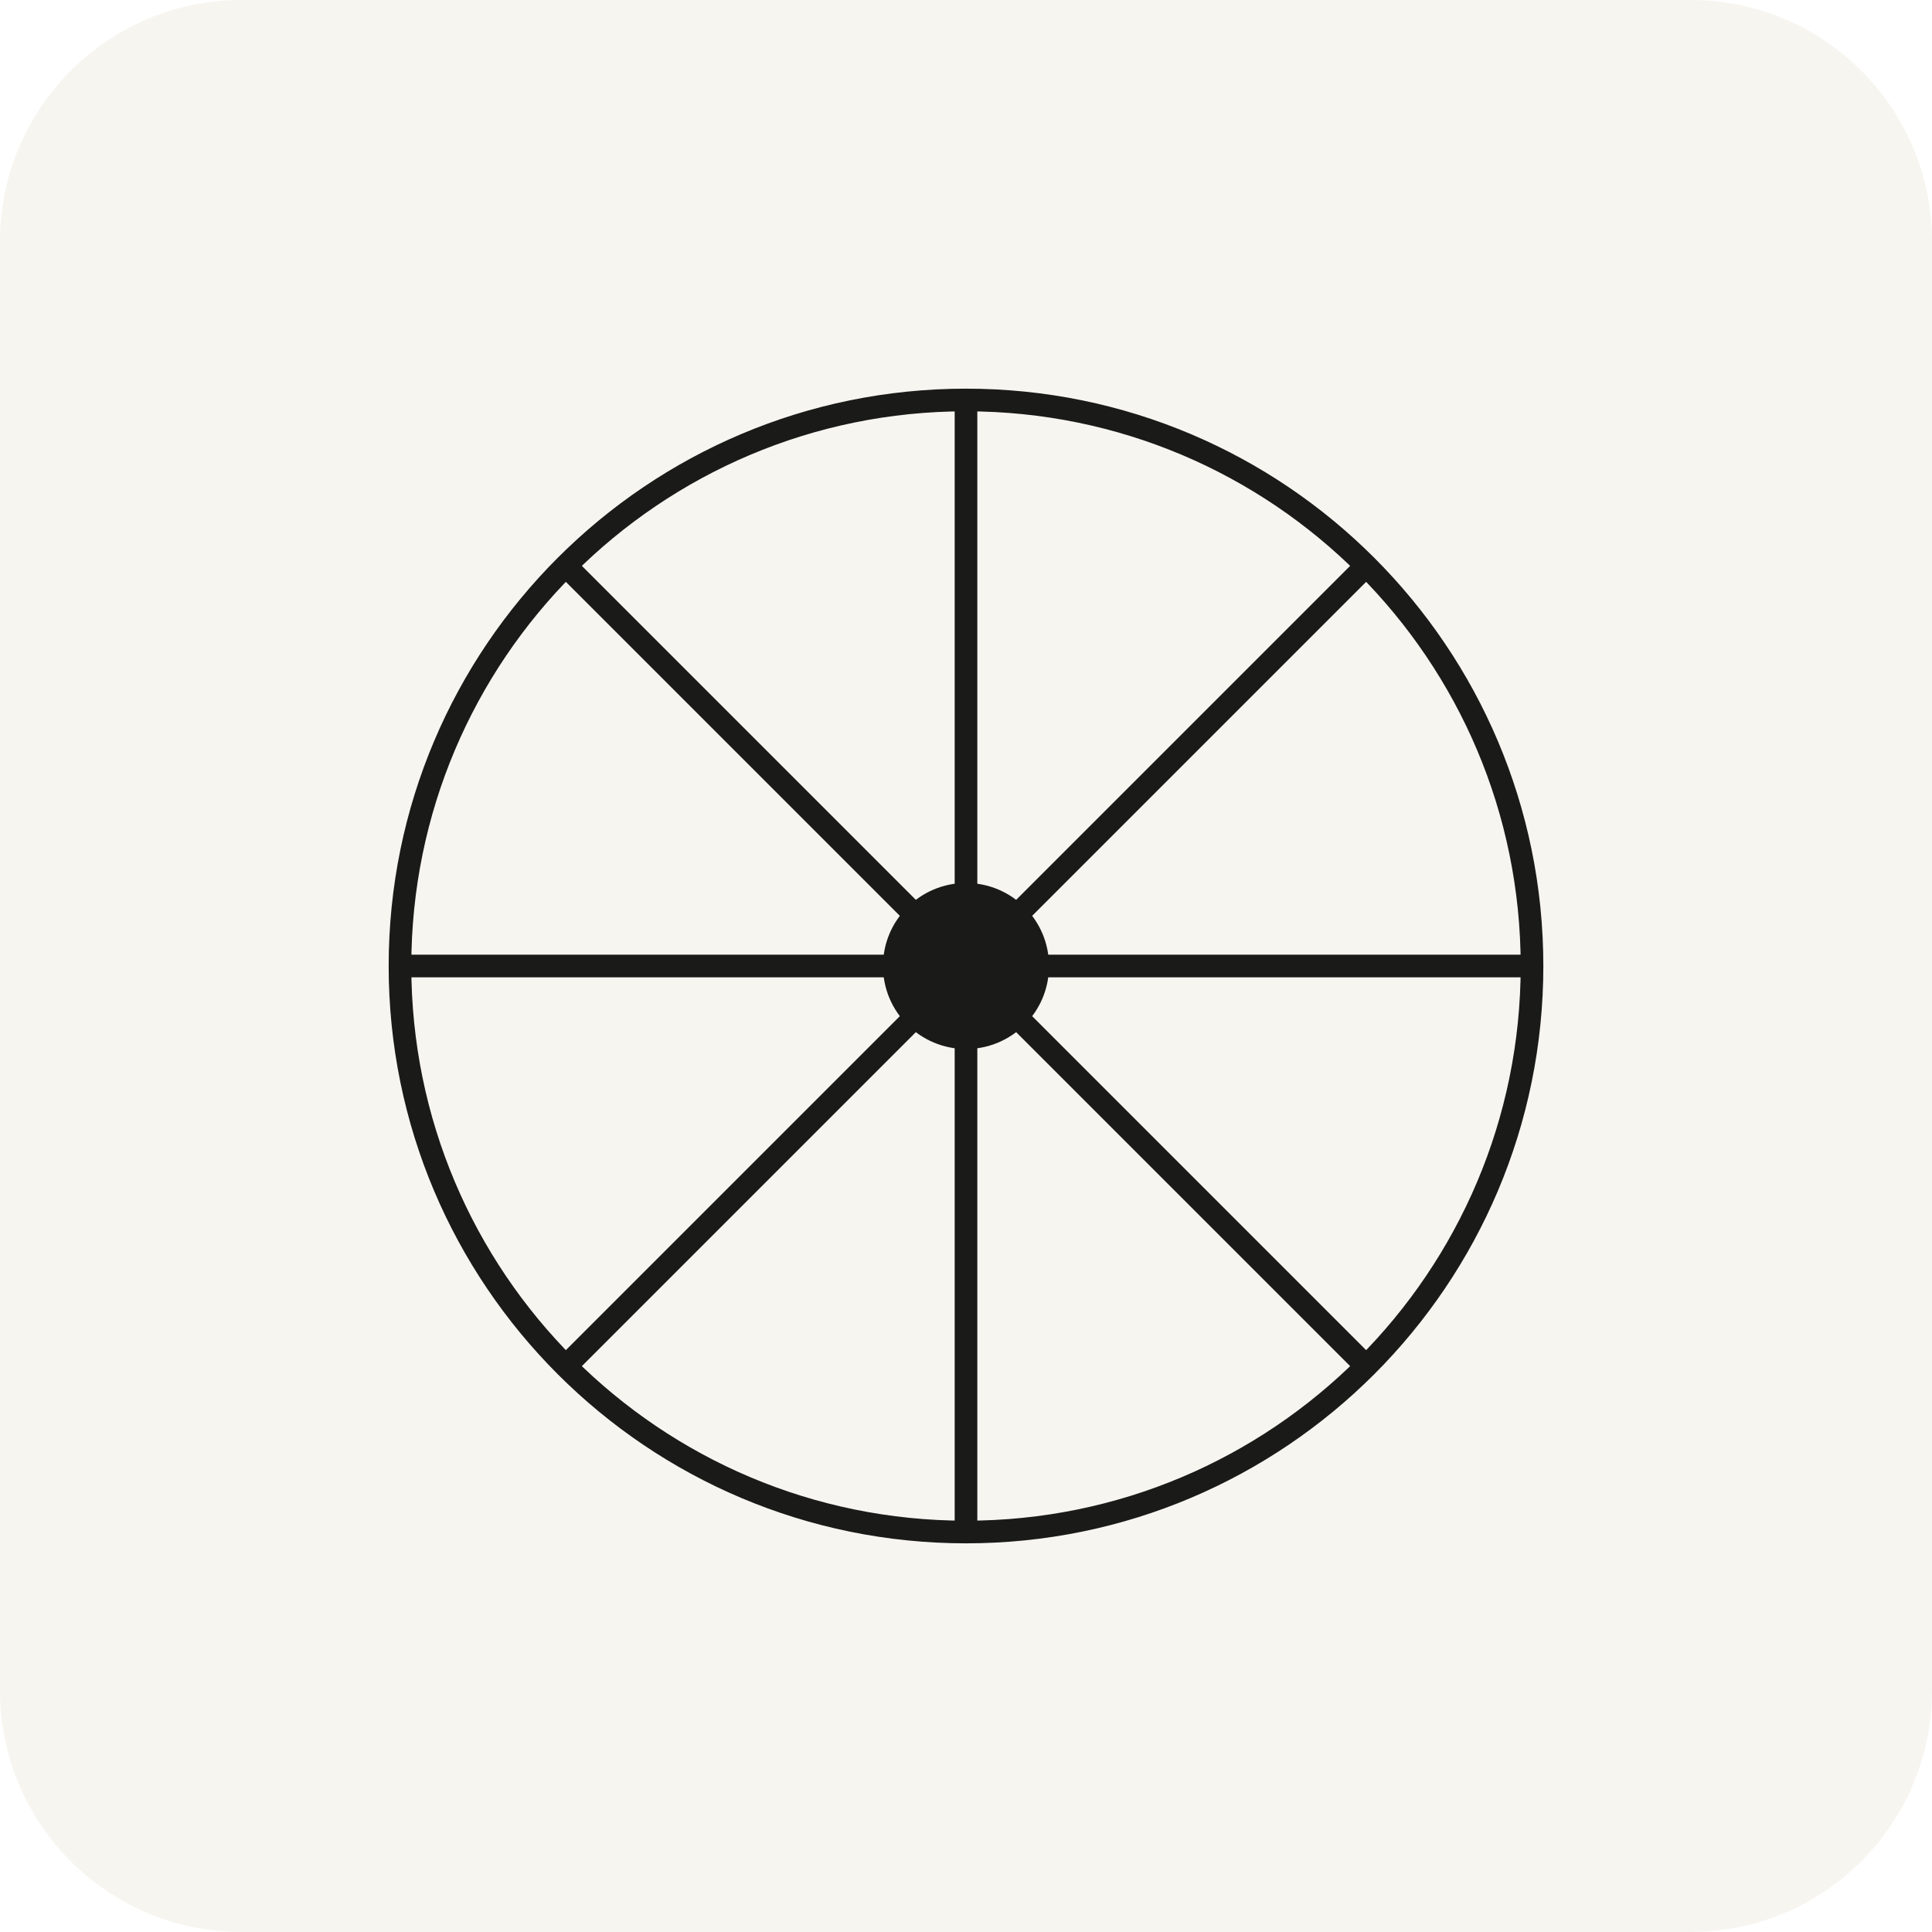
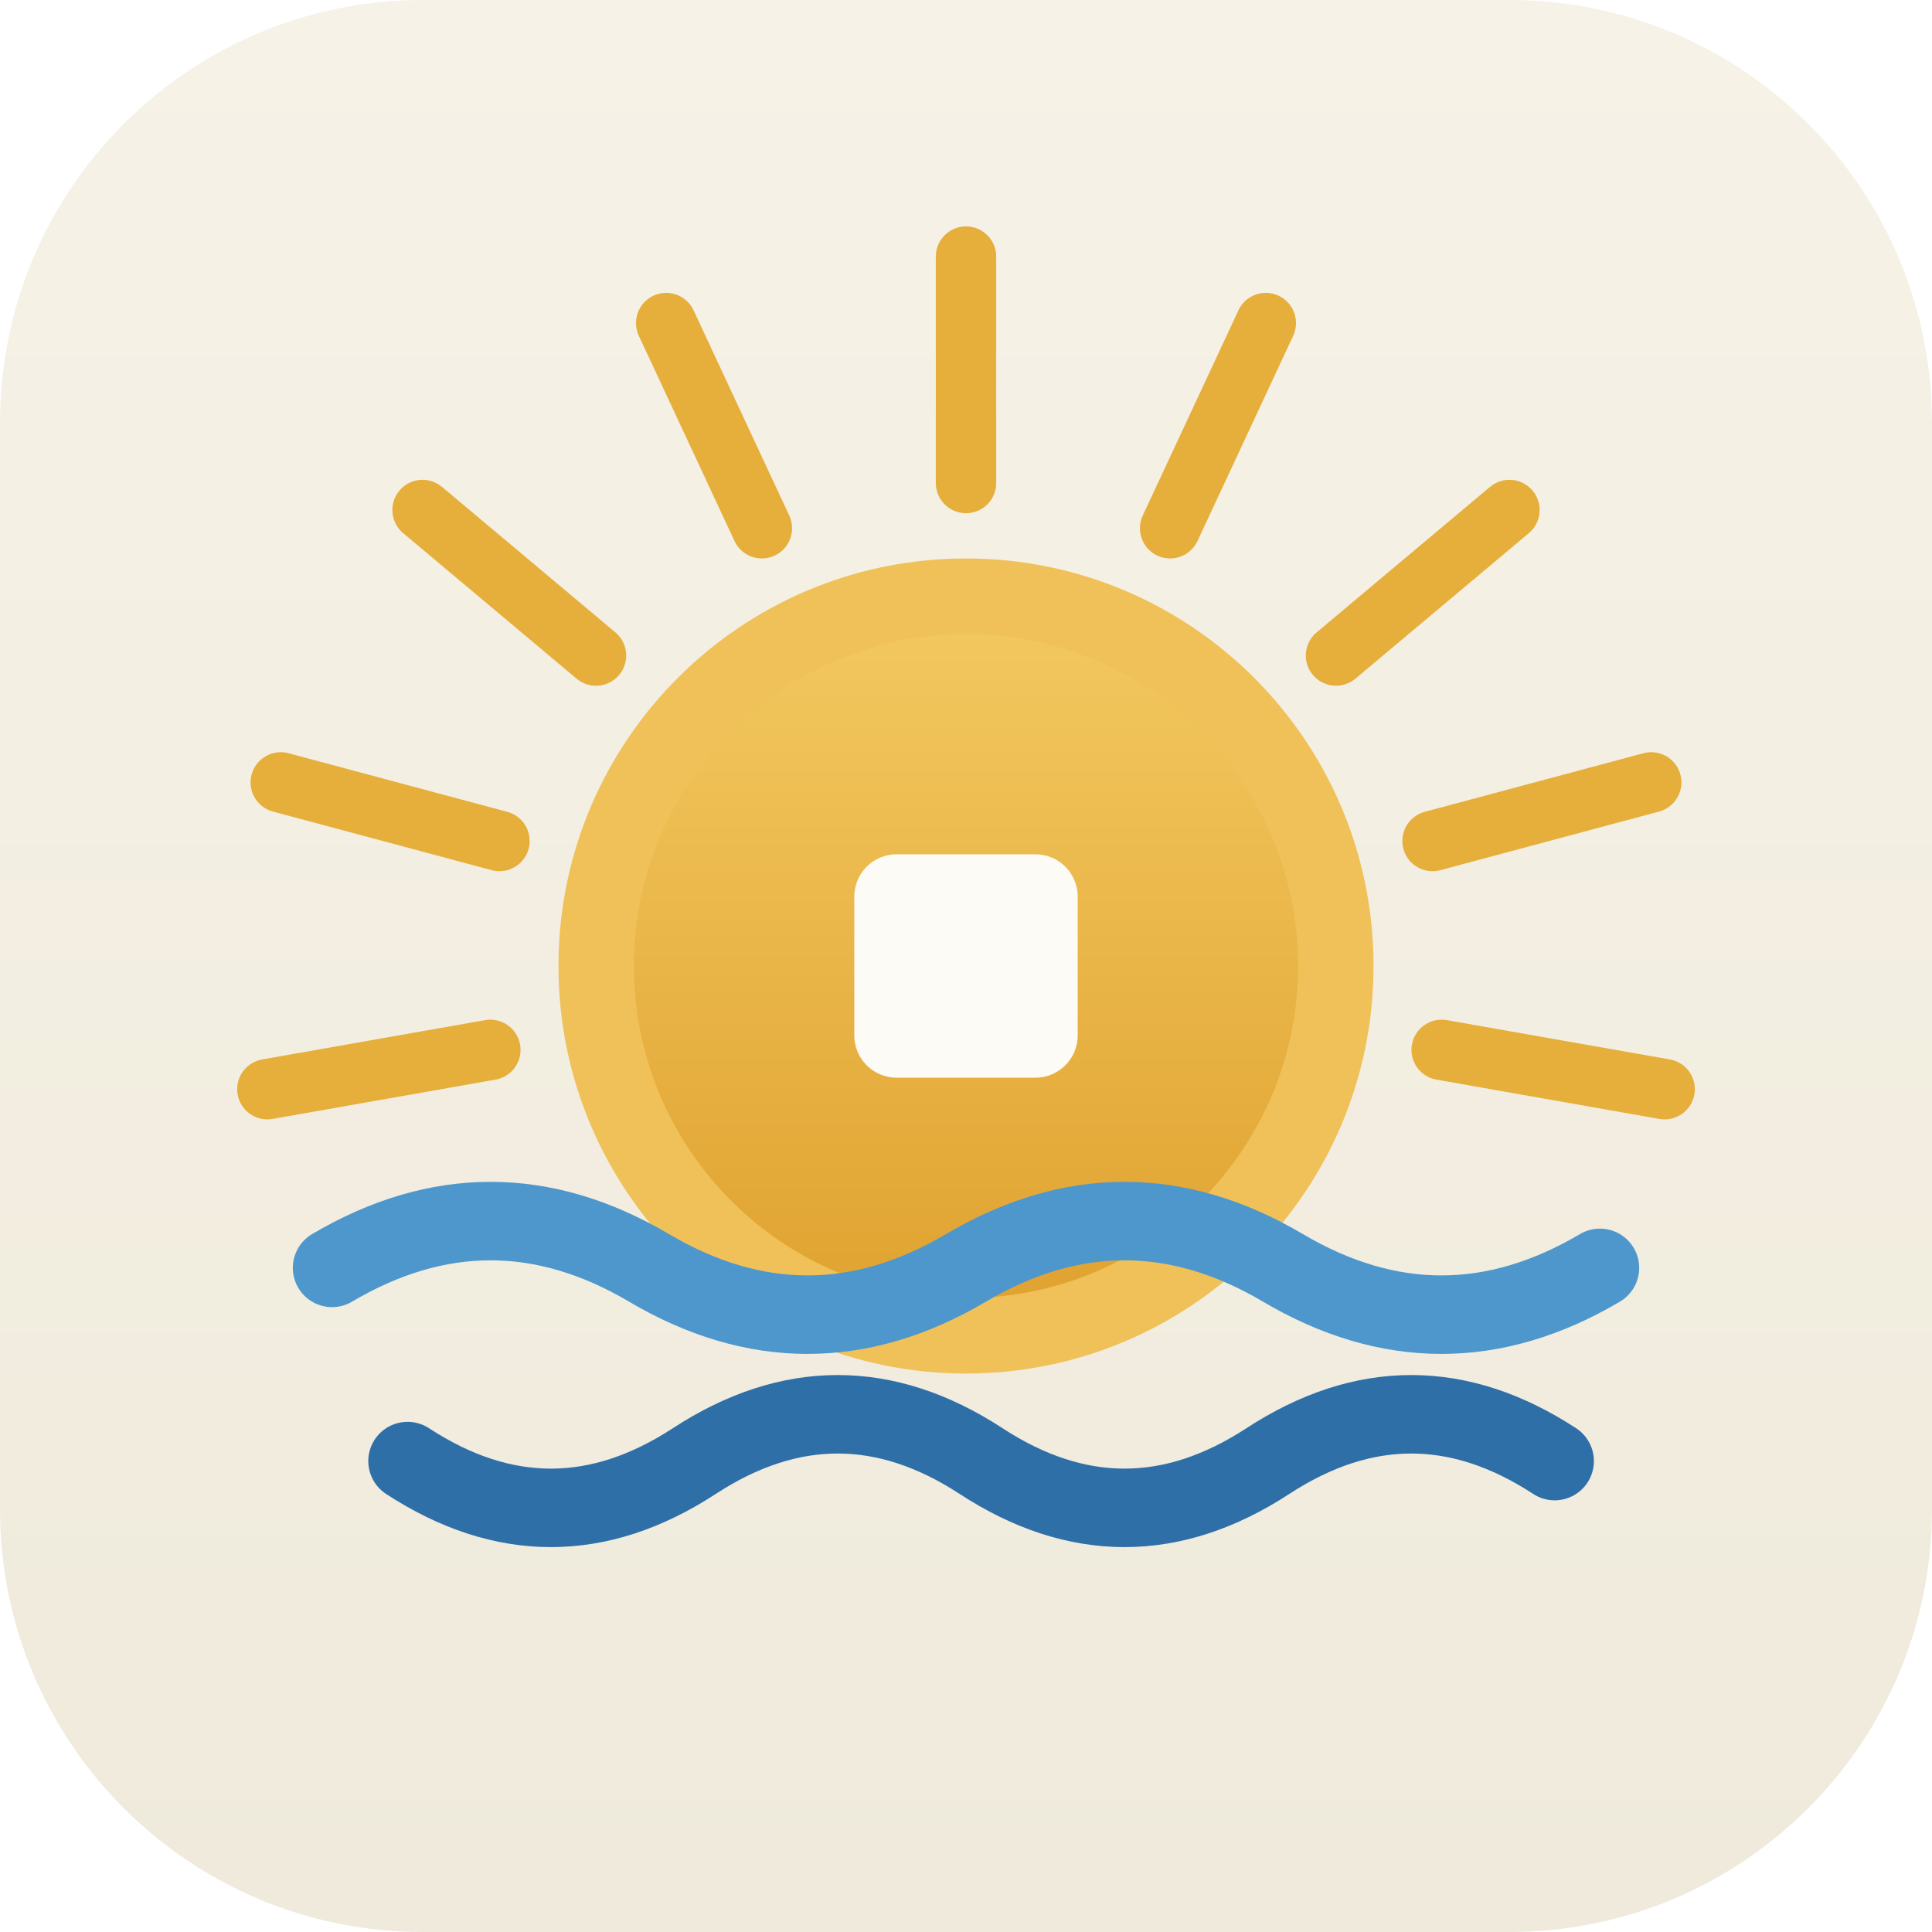
<svg xmlns="http://www.w3.org/2000/svg" viewBox="0 0 512 512">
-   <rect width="512" height="512" rx="64" fill="#F7F5F0" />
-   <circle cx="256" cy="256" r="150" fill="none" stroke="#1A1A19" stroke-width="6" />
-   <g stroke="#1A1A19" stroke-width="6" stroke-linecap="butt">
-     <line x1="256" y1="106" x2="256" y2="406" />
-     <line x1="106" y1="256" x2="406" y2="256" />
-     <line x1="150" y1="150" x2="362" y2="362" />
-     <line x1="362" y1="150" x2="150" y2="362" />
+   <defs>
+     <linearGradient id="bg" x1="0" y1="0" x2="0" y2="1">
+       <stop offset="0" stop-color="#F6F2E7" />
+       <stop offset="1" stop-color="#EFEADB" />
+     </linearGradient>
+     <linearGradient id="coin" x1="0" y1="0" x2="0" y2="1">
+       <stop offset="0" stop-color="#F2C75E" />
+       <stop offset="1" stop-color="#E0A331" />
+     </linearGradient>
+   </defs>
+   <rect width="512" height="512" rx="112" fill="url(#bg)" />
+   <g transform="translate(0,16) scale(8)">
+     <g stroke="#E6AE3A" stroke-width="2" stroke-linecap="round">
+       <line x1="32" y1="6.5" x2="32" y2="14" />
+       <line x1="32" y1="6.5" x2="32" y2="14" transform="rotate(-100 32 30)" />
+       <line x1="32" y1="6.5" x2="32" y2="14" transform="rotate(-75 32 30)" />
+       <line x1="32" y1="6.5" x2="32" y2="14" transform="rotate(-50 32 30)" />
+       <line x1="32" y1="6.5" x2="32" y2="14" transform="rotate(-25 32 30)" />
+       <line x1="32" y1="6.5" x2="32" y2="14" transform="rotate(25 32 30)" />
+       <line x1="32" y1="6.5" x2="32" y2="14" transform="rotate(50 32 30)" />
+       <line x1="32" y1="6.5" x2="32" y2="14" transform="rotate(75 32 30)" />
+       <line x1="32" y1="6.5" x2="32" y2="14" transform="rotate(100 32 30)" />
+     </g>
+     <circle cx="32" cy="30" r="13.5" fill="#EFC158" />
+     <circle cx="32" cy="30" r="11" fill="url(#coin)" />
+     <rect x="28.3" y="26.3" width="7.4" height="7.4" rx="1.4" fill="#FCFBF6" />
+     <path d="M11 40 q5.25 -3.1 10.5 0 t10.5 0 t10.5 0 t10.5 0" fill="none" stroke="#4E97CC" stroke-width="2.6" stroke-linecap="round" />
+     <path d="M13.5 46.4 q4.75 3.1 9.5 0 t9.5 0 t9.5 0 t9.5 0" fill="none" stroke="#2F6FA8" stroke-width="2.6" stroke-linecap="round" />
  </g>
-   <circle cx="256" cy="256" r="22" fill="#1A1A19" />
</svg>
